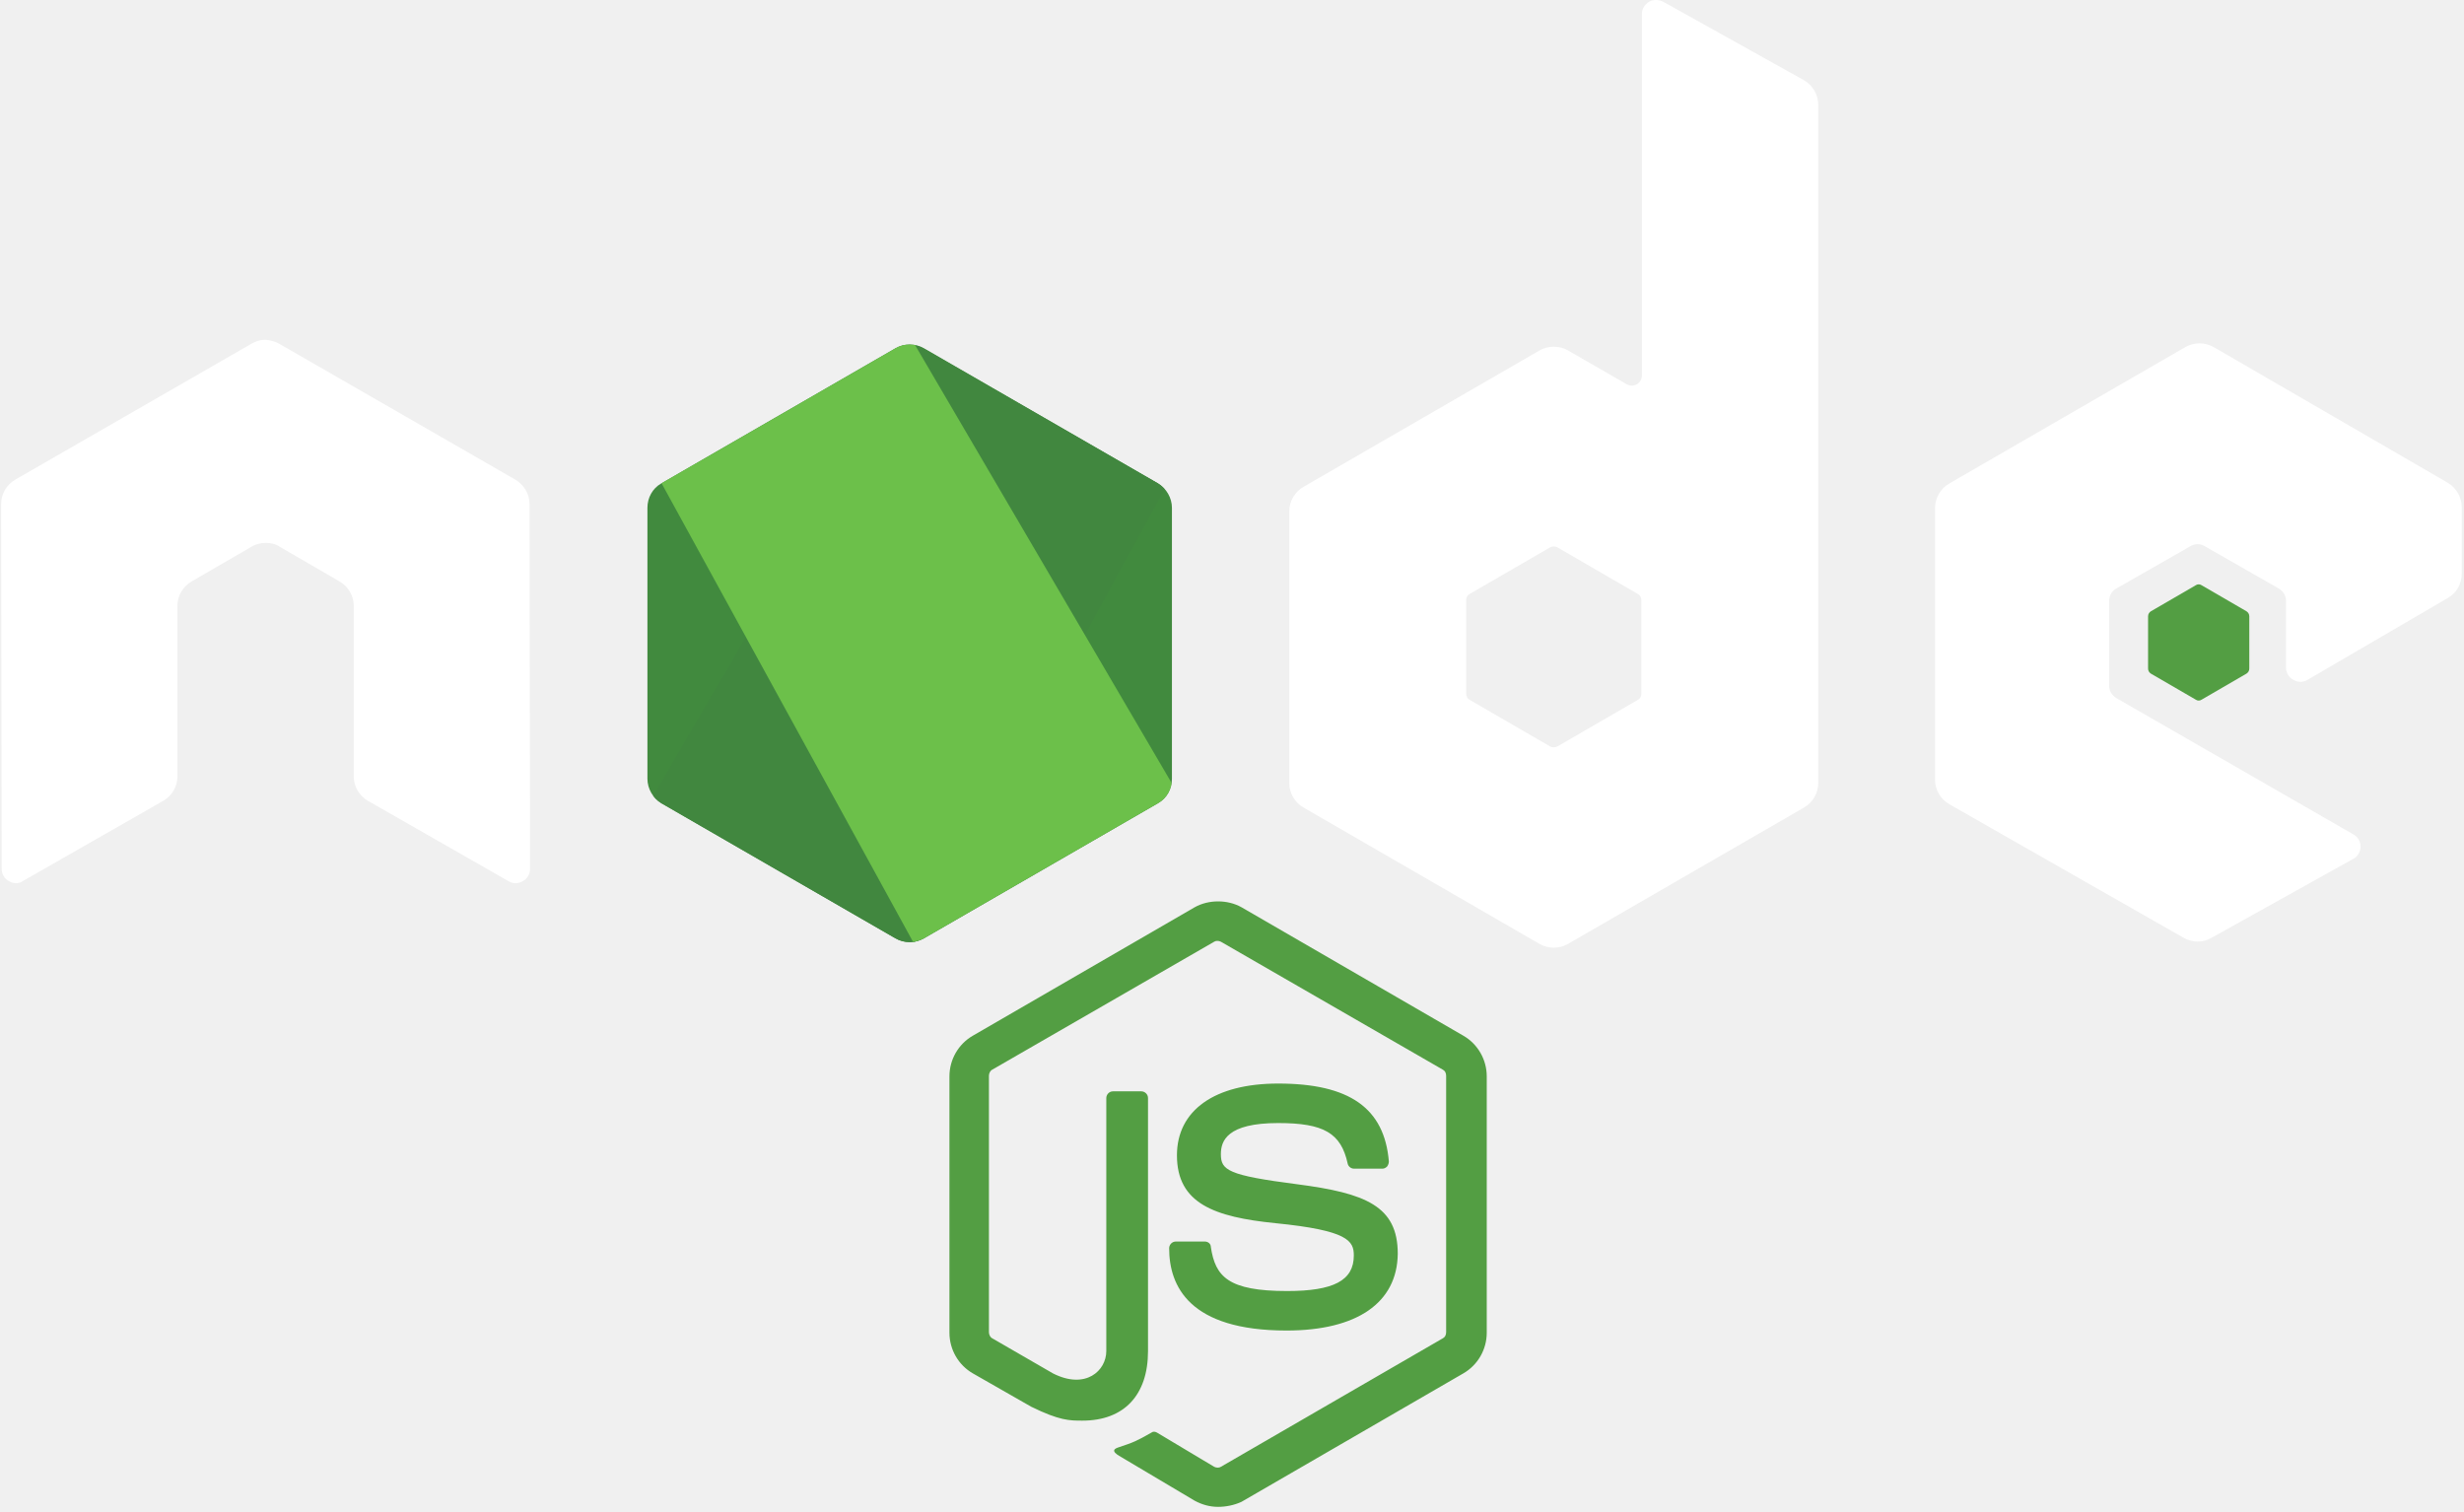
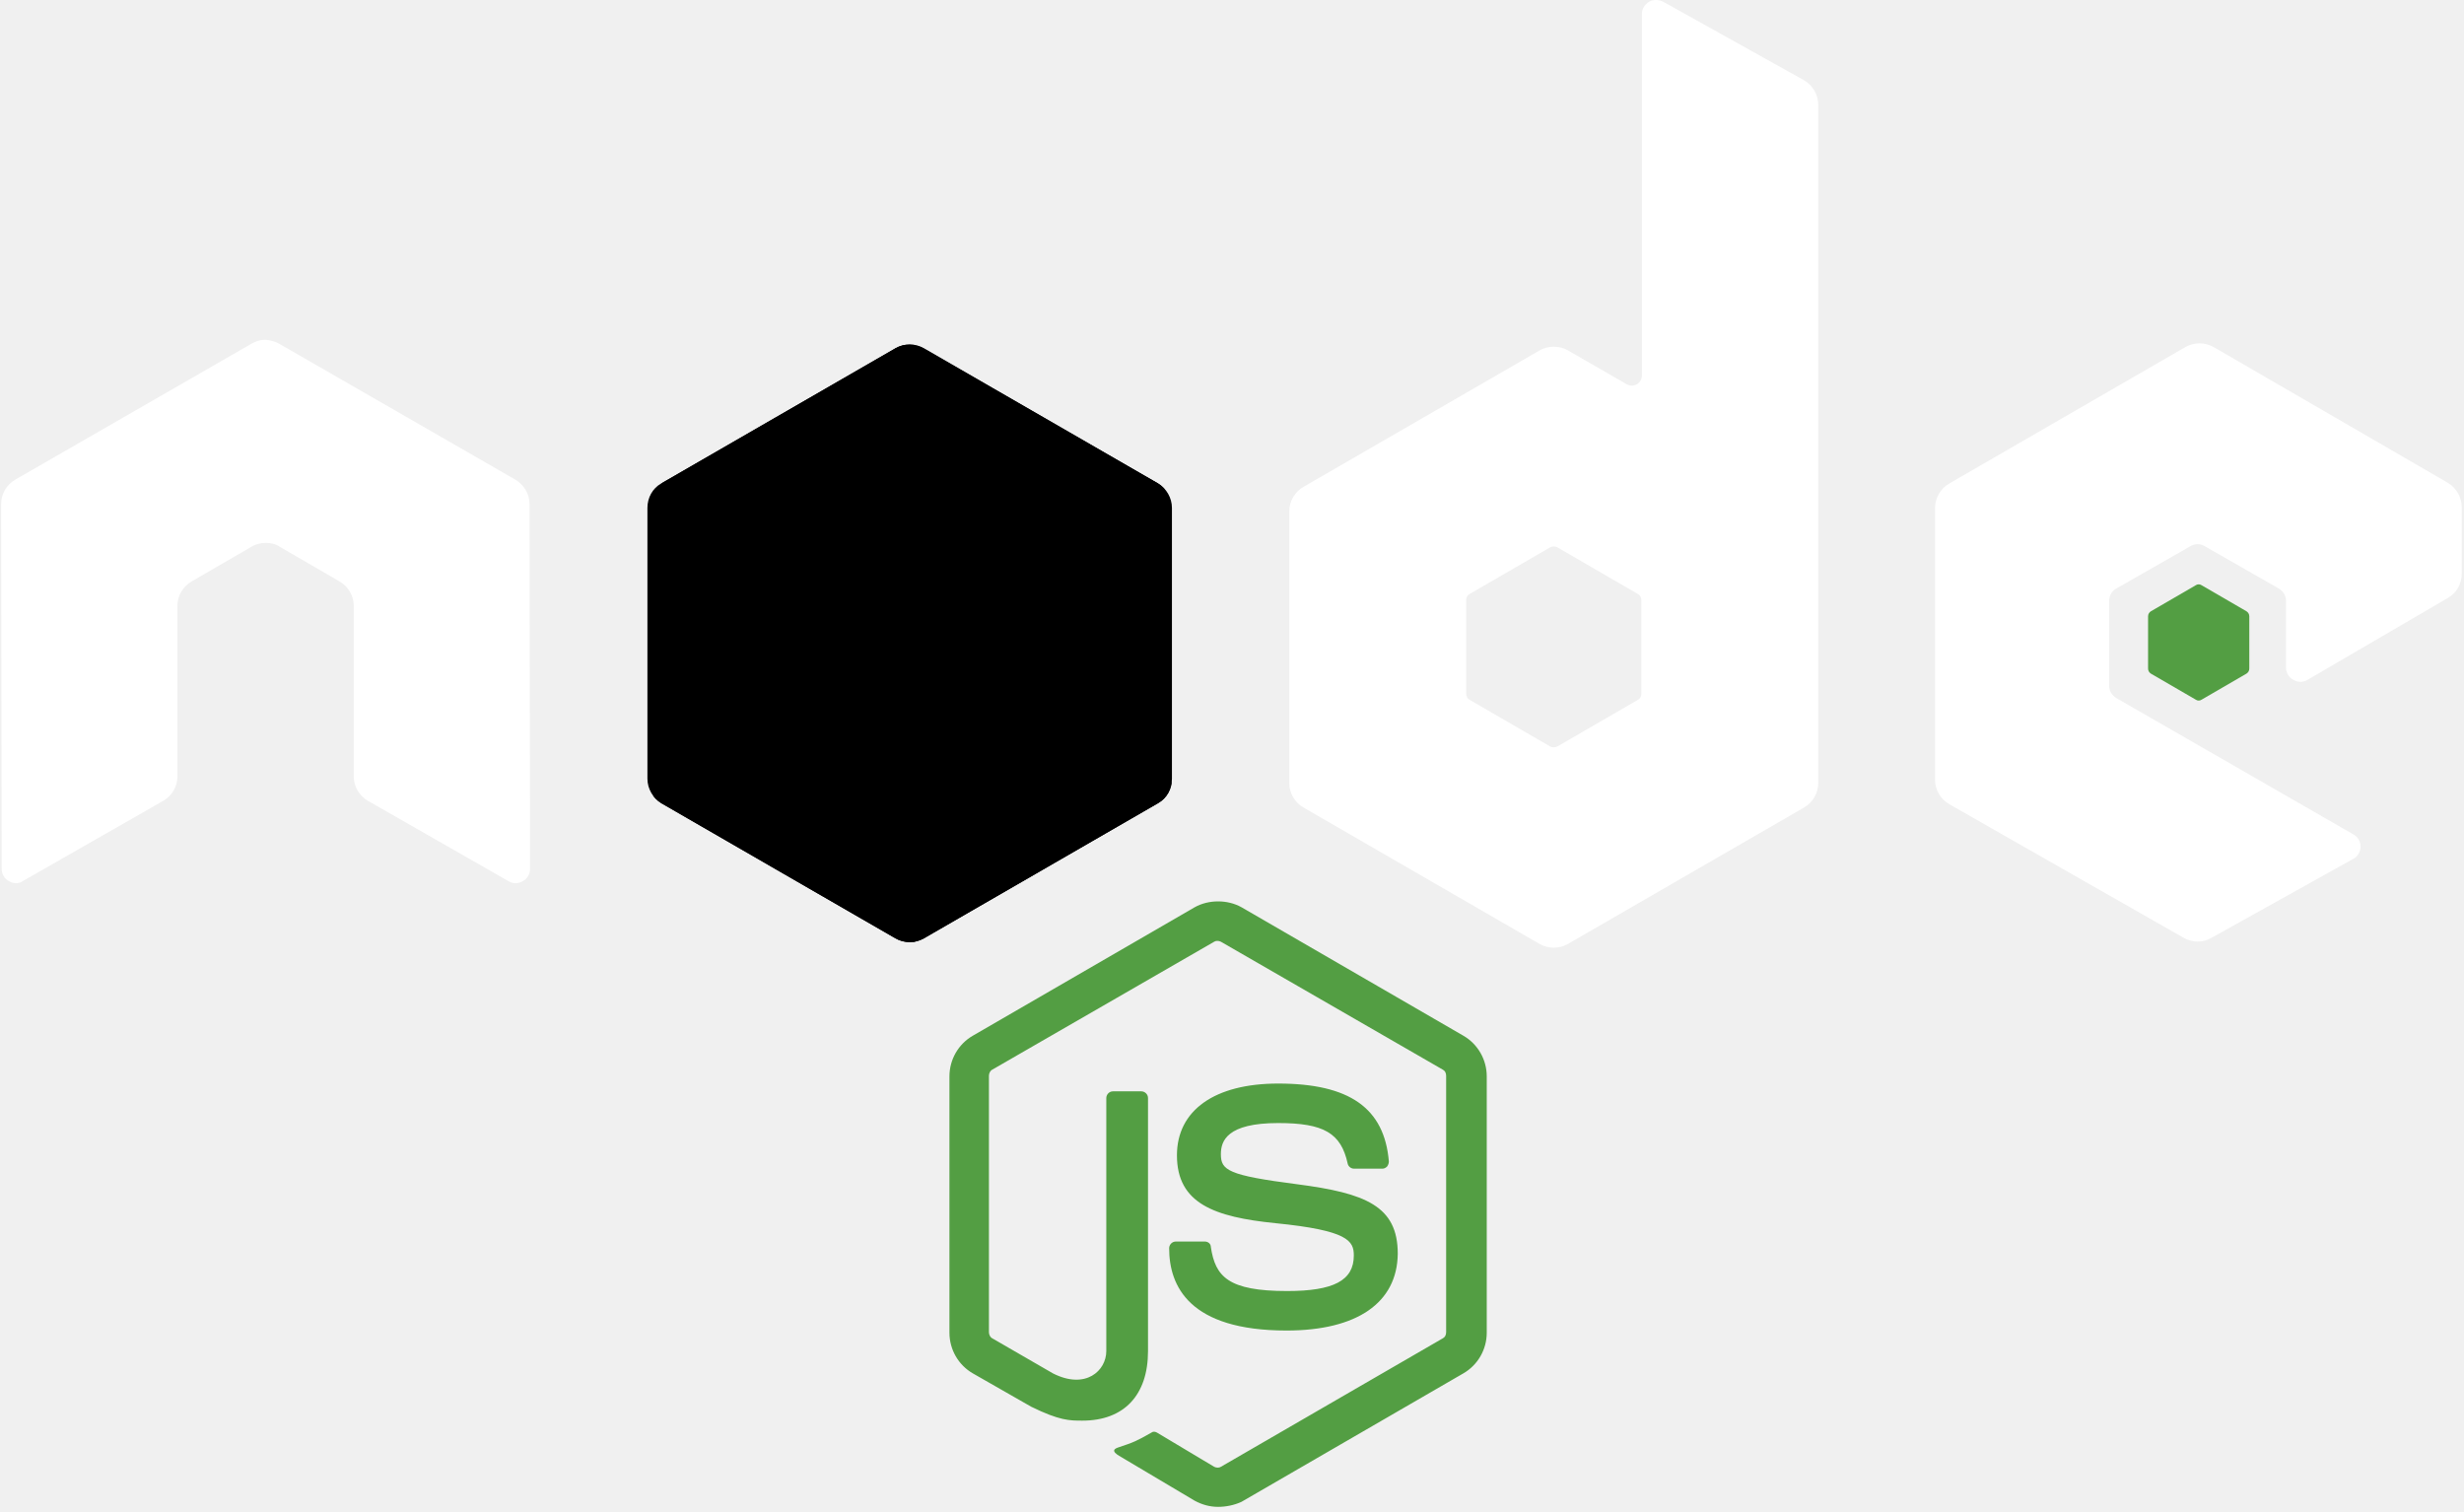
<svg xmlns="http://www.w3.org/2000/svg" width="512" height="314" viewBox="0 0 512 314" fill="none">
  <g clip-path="url(#clip0_50_7)">
    <path d="M253.11 313.094C251.377 313.094 249.759 312.632 248.256 311.823L232.885 302.693C230.573 301.421 231.729 300.959 232.423 300.728C235.543 299.688 236.121 299.456 239.357 297.608C239.704 297.376 240.167 297.492 240.513 297.723L252.302 304.773C252.764 305.004 253.342 305.004 253.688 304.773L299.803 278.075C300.265 277.844 300.497 277.381 300.497 276.804V223.524C300.497 222.945 300.265 222.484 299.803 222.252L253.688 195.67C253.226 195.438 252.648 195.438 252.302 195.67L206.187 222.252C205.725 222.483 205.493 223.061 205.493 223.523V276.803C205.493 277.266 205.725 277.843 206.187 278.075L218.785 285.356C225.604 288.823 229.88 284.778 229.88 280.733V228.146C229.88 227.453 230.458 226.759 231.267 226.759H237.161C237.855 226.759 238.548 227.337 238.548 228.146V280.733C238.548 289.863 233.578 295.18 224.91 295.18C222.252 295.18 220.172 295.18 214.277 292.29L202.142 285.356C199.137 283.623 197.288 280.386 197.288 276.919V223.639C197.288 220.172 199.137 216.935 202.142 215.202L248.256 188.504C251.146 186.886 255.076 186.886 257.965 188.504L304.079 215.202C307.084 216.935 308.934 220.172 308.934 223.639V276.919C308.934 280.386 307.084 283.623 304.079 285.356L257.965 312.054C256.462 312.748 254.728 313.094 253.11 313.094ZM267.327 276.457C247.102 276.457 242.941 267.211 242.941 259.352C242.941 258.658 243.519 257.965 244.328 257.965H250.338C251.031 257.965 251.609 258.427 251.609 259.121C252.534 265.246 255.192 268.251 267.443 268.251C277.151 268.251 281.313 266.055 281.313 260.854C281.313 257.849 280.156 255.654 265.016 254.151C252.418 252.879 244.559 250.106 244.559 240.051C244.559 230.689 252.419 225.141 265.594 225.141C280.387 225.141 287.669 230.227 288.594 241.321C288.594 241.669 288.478 242.015 288.247 242.362C288.015 242.593 287.669 242.824 287.322 242.824H281.312C280.734 242.824 280.156 242.362 280.041 241.784C278.654 235.428 275.071 233.347 265.594 233.347C254.961 233.347 253.689 237.046 253.689 239.819C253.689 243.171 255.192 244.211 269.523 246.06C283.739 247.91 290.443 250.568 290.443 260.507C290.327 270.678 282.006 276.457 267.327 276.457Z" fill="#539E43" />
    <path d="M110.028 104.712C110.028 102.632 108.872 100.666 107.023 99.626L58.019 71.426C57.209 70.963 56.285 70.732 55.361 70.616H54.898C53.974 70.616 53.049 70.963 52.24 71.426L3.236 99.626C1.386 100.666 0.231 102.631 0.231 104.712L0.347 180.529C0.347 181.569 0.925 182.609 1.849 183.072C2.774 183.65 3.929 183.65 4.739 183.072L33.864 166.429C35.713 165.389 36.869 163.424 36.869 161.344V125.862C36.869 123.782 38.024 121.817 39.874 120.777L52.24 113.611C53.165 113.033 54.205 112.801 55.245 112.801C56.285 112.801 57.325 113.033 58.135 113.611L70.501 120.777C72.351 121.817 73.506 123.781 73.506 125.862V161.344C73.506 163.424 74.662 165.389 76.511 166.429L105.636 183.072C106.086 183.355 106.607 183.506 107.139 183.506C107.67 183.506 108.191 183.355 108.641 183.072C109.566 182.609 110.144 181.569 110.144 180.529L110.028 104.712ZM345.571 0.347C344.647 -0.116 343.491 -0.116 342.681 0.347C341.757 0.925 341.179 1.849 341.179 2.889V78.014C341.179 78.707 340.833 79.4 340.139 79.863C339.446 80.209 338.752 80.209 338.059 79.863L325.808 72.813C324.91 72.302 323.894 72.033 322.861 72.033C321.827 72.033 320.811 72.302 319.913 72.813L270.909 101.129C269.06 102.169 267.904 104.134 267.904 106.214V162.73C267.904 164.81 269.06 166.776 270.909 167.816L319.913 196.132C320.811 196.643 321.827 196.912 322.861 196.912C323.894 196.912 324.91 196.643 325.808 196.132L374.812 167.816C376.661 166.776 377.817 164.811 377.817 162.73V21.844C377.817 19.648 376.661 17.684 374.812 16.643L345.571 0.347ZM341.064 144.123C341.064 144.701 340.833 145.163 340.37 145.394L323.612 155.102C323.378 155.216 323.121 155.276 322.861 155.276C322.6 155.276 322.343 155.216 322.109 155.102L305.351 145.394C304.888 145.163 304.657 144.585 304.657 144.123V124.706C304.657 124.128 304.888 123.666 305.351 123.435L322.109 113.726C322.343 113.612 322.6 113.552 322.861 113.552C323.121 113.552 323.378 113.612 323.612 113.726L340.37 123.435C340.833 123.665 341.064 124.244 341.064 124.706V144.123ZM508.648 124.244C510.498 123.204 511.538 121.239 511.538 119.158V105.405C511.538 103.325 510.382 101.36 508.648 100.32L459.991 72.12C459.093 71.609 458.077 71.34 457.044 71.34C456.01 71.34 454.994 71.609 454.096 72.12L405.092 100.435C403.242 101.475 402.087 103.44 402.087 105.52V162.037C402.087 164.117 403.243 166.082 405.092 167.122L453.749 194.86C455.599 195.9 457.795 195.9 459.529 194.86L489 178.45C489.925 177.987 490.503 176.947 490.503 175.907C490.503 174.867 489.925 173.827 489 173.364L439.765 145.048C438.84 144.47 438.262 143.546 438.262 142.506V124.823C438.262 123.783 438.84 122.743 439.765 122.28L455.136 113.496C455.586 113.213 456.107 113.063 456.639 113.063C457.17 113.063 457.691 113.213 458.141 113.496L473.513 122.28C474.438 122.858 475.015 123.782 475.015 124.823V138.692C475.015 139.732 475.593 140.772 476.518 141.234C476.968 141.517 477.489 141.668 478.021 141.668C478.552 141.668 479.073 141.517 479.523 141.234L508.648 124.244Z" fill="white" />
    <path d="M456.292 121.585C456.464 121.472 456.665 121.412 456.87 121.412C457.076 121.412 457.276 121.472 457.448 121.585L466.81 127.017C467.156 127.249 467.387 127.595 467.387 128.057V138.922C467.387 139.384 467.157 139.731 466.81 139.962L457.448 145.394C457.276 145.507 457.076 145.567 456.87 145.567C456.665 145.567 456.464 145.507 456.292 145.394L446.931 139.962C446.584 139.731 446.353 139.384 446.353 138.922V128.058C446.353 127.595 446.583 127.248 446.931 127.018L456.292 121.585Z" fill="#539E43" />
    <path d="M191.971 72.351C191.073 71.84 190.057 71.571 189.024 71.571C187.991 71.571 186.975 71.84 186.077 72.351L137.42 100.434C135.57 101.474 134.53 103.439 134.53 105.519V161.805C134.53 163.885 135.686 165.85 137.42 166.89L186.077 194.975C186.975 195.486 187.991 195.755 189.024 195.755C190.057 195.755 191.073 195.486 191.971 194.975L240.629 166.89C242.478 165.85 243.519 163.885 243.519 161.805V105.52C243.519 103.44 242.362 101.475 240.629 100.435L191.971 72.351Z" fill="url(#paint0_linear_50_7)" />
    <mask id="mask0_50_7" style="mask-type:luminance" maskUnits="userSpaceOnUse" x="134" y="71" width="110" height="125">
      <path d="M191.971 72.351C191.073 71.84 190.057 71.571 189.024 71.571C187.991 71.571 186.975 71.84 186.077 72.351L137.42 100.434C135.57 101.474 134.53 103.439 134.53 105.519V161.805C134.53 163.885 135.686 165.85 137.42 166.89L186.077 194.975C186.975 195.486 187.991 195.755 189.024 195.755C190.057 195.755 191.073 195.486 191.971 194.975L240.629 166.89C242.478 165.85 243.519 163.885 243.519 161.805V105.52C243.519 103.44 242.362 101.475 240.629 100.435L191.971 72.351Z" fill="white" />
    </mask>
    <g mask="url(#mask0_50_7)">
      <path d="M240.744 100.435L191.856 72.351C191.376 72.108 190.872 71.915 190.353 71.773L135.57 165.621C136.024 166.175 136.572 166.645 137.189 167.008L186.077 195.093C187.464 195.902 189.082 196.133 190.584 195.67L242.016 101.592C241.669 101.13 241.206 100.781 240.744 100.435Z" fill="url(#paint1_linear_50_7)" />
    </g>
    <mask id="mask1_50_7" style="mask-type:luminance" maskUnits="userSpaceOnUse" x="134" y="71" width="110" height="125">
      <path d="M191.971 72.351C191.073 71.84 190.057 71.571 189.024 71.571C187.991 71.571 186.975 71.84 186.077 72.351L137.42 100.434C135.57 101.474 134.53 103.439 134.53 105.519V161.805C134.53 163.885 135.686 165.85 137.42 166.89L186.077 194.975C186.975 195.486 187.991 195.755 189.024 195.755C190.057 195.755 191.073 195.486 191.971 194.975L240.629 166.89C242.478 165.85 243.519 163.885 243.519 161.805V105.52C243.519 103.44 242.362 101.475 240.629 100.435L191.971 72.351Z" fill="white" />
    </mask>
    <g mask="url(#mask1_50_7)">
      <path fill-rule="evenodd" clip-rule="evenodd" d="M240.86 166.891C242.247 166.082 243.287 164.695 243.75 163.193L190.121 71.657C188.734 71.426 187.231 71.541 185.961 72.35L137.419 100.32L189.774 195.785C190.535 195.66 191.275 195.427 191.97 195.092L240.86 166.891Z" fill="url(#paint2_linear_50_7)" />
      <path fill-rule="evenodd" clip-rule="evenodd" d="M240.86 166.891L192.087 194.976C191.398 195.327 190.656 195.561 189.891 195.669L190.816 197.403L244.905 166.083V165.389L243.518 163.077C243.287 164.695 242.247 166.082 240.86 166.891Z" fill="url(#paint3_linear_50_7)" />
      <path fill-rule="evenodd" clip-rule="evenodd" d="M240.86 166.891L192.087 194.976C191.398 195.327 190.656 195.561 189.891 195.669L190.816 197.403L244.905 166.083V165.389L243.518 163.077C243.287 164.695 242.247 166.082 240.86 166.891Z" fill="url(#paint4_linear_50_7)" />
    </g>
  </g>
  <defs>
    <linearGradient id="paint0_linear_50_7" x1="7566.27" y1="2243.18" x2="2232.99" y2="10623.3" gradientUnits="userSpaceOnUse">
-       <stop stop-color="#41873F" />
-       <stop offset="0.329" stop-color="#418B3D" />
-       <stop offset="0.635" stop-color="#419637" />
-       <stop offset="0.932" stop-color="#3FA92D" />
-       <stop offset="1" stop-color="#3FAE2A" />
+       <stop stopColor="#41873F" />
+       <stop offset="0.329" stopColor="#418B3D" />
+       <stop offset="0.635" stopColor="#419637" />
+       <stop offset="0.932" stopColor="#3FA92D" />
+       <stop offset="1" stopColor="#3FAE2A" />
    </linearGradient>
    <linearGradient id="paint1_linear_50_7" x1="4742.23" y1="6920.08" x2="18099.2" y2="-336.805" gradientUnits="userSpaceOnUse">
-       <stop offset="0.138" stop-color="#41873F" />
-       <stop offset="0.403" stop-color="#54A044" />
-       <stop offset="0.714" stop-color="#66B848" />
-       <stop offset="0.908" stop-color="#6CC04A" />
+       <stop offset="0.138" stopColor="#41873F" />
+       <stop offset="0.403" stopColor="#54A044" />
+       <stop offset="0.714" stopColor="#66B848" />
+       <stop offset="0.908" stopColor="#6CC04A" />
    </linearGradient>
    <linearGradient id="paint2_linear_50_7" x1="-329.268" y1="6282.84" x2="10929.9" y2="6282.84" gradientUnits="userSpaceOnUse">
-       <stop offset="0.092" stop-color="#6CC04A" />
-       <stop offset="0.286" stop-color="#66B848" />
-       <stop offset="0.597" stop-color="#54A044" />
-       <stop offset="0.862" stop-color="#41873F" />
+       <stop offset="0.092" stopColor="#6CC04A" />
+       <stop offset="0.286" stopColor="#66B848" />
+       <stop offset="0.597" stopColor="#54A044" />
+       <stop offset="0.862" stopColor="#41873F" />
    </linearGradient>
    <linearGradient id="paint3_linear_50_7" x1="-5523.92" y1="1888.82" x2="5735.14" y2="1888.82" gradientUnits="userSpaceOnUse">
-       <stop offset="0.092" stop-color="#6CC04A" />
-       <stop offset="0.286" stop-color="#66B848" />
-       <stop offset="0.597" stop-color="#54A044" />
-       <stop offset="0.862" stop-color="#41873F" />
+       <stop offset="0.092" stopColor="#6CC04A" />
+       <stop offset="0.286" stopColor="#66B848" />
+       <stop offset="0.597" stopColor="#54A044" />
+       <stop offset="0.862" stopColor="#41873F" />
    </linearGradient>
    <linearGradient id="paint4_linear_50_7" x1="7375.43" y1="-7082.08" x2="4523.08" y2="7864.2" gradientUnits="userSpaceOnUse">
-       <stop stop-color="#41873F" />
-       <stop offset="0.329" stop-color="#418B3D" />
-       <stop offset="0.635" stop-color="#419637" />
-       <stop offset="0.932" stop-color="#3FA92D" />
-       <stop offset="1" stop-color="#3FAE2A" />
+       <stop stopColor="#41873F" />
+       <stop offset="0.329" stopColor="#418B3D" />
+       <stop offset="0.635" stopColor="#419637" />
+       <stop offset="0.932" stopColor="#3FA92D" />
+       <stop offset="1" stopColor="#3FAE2A" />
    </linearGradient>
    <clipPath id="clip0_50_7">
      <rect width="512" height="314" fill="white" />
    </clipPath>
  </defs>
</svg>
